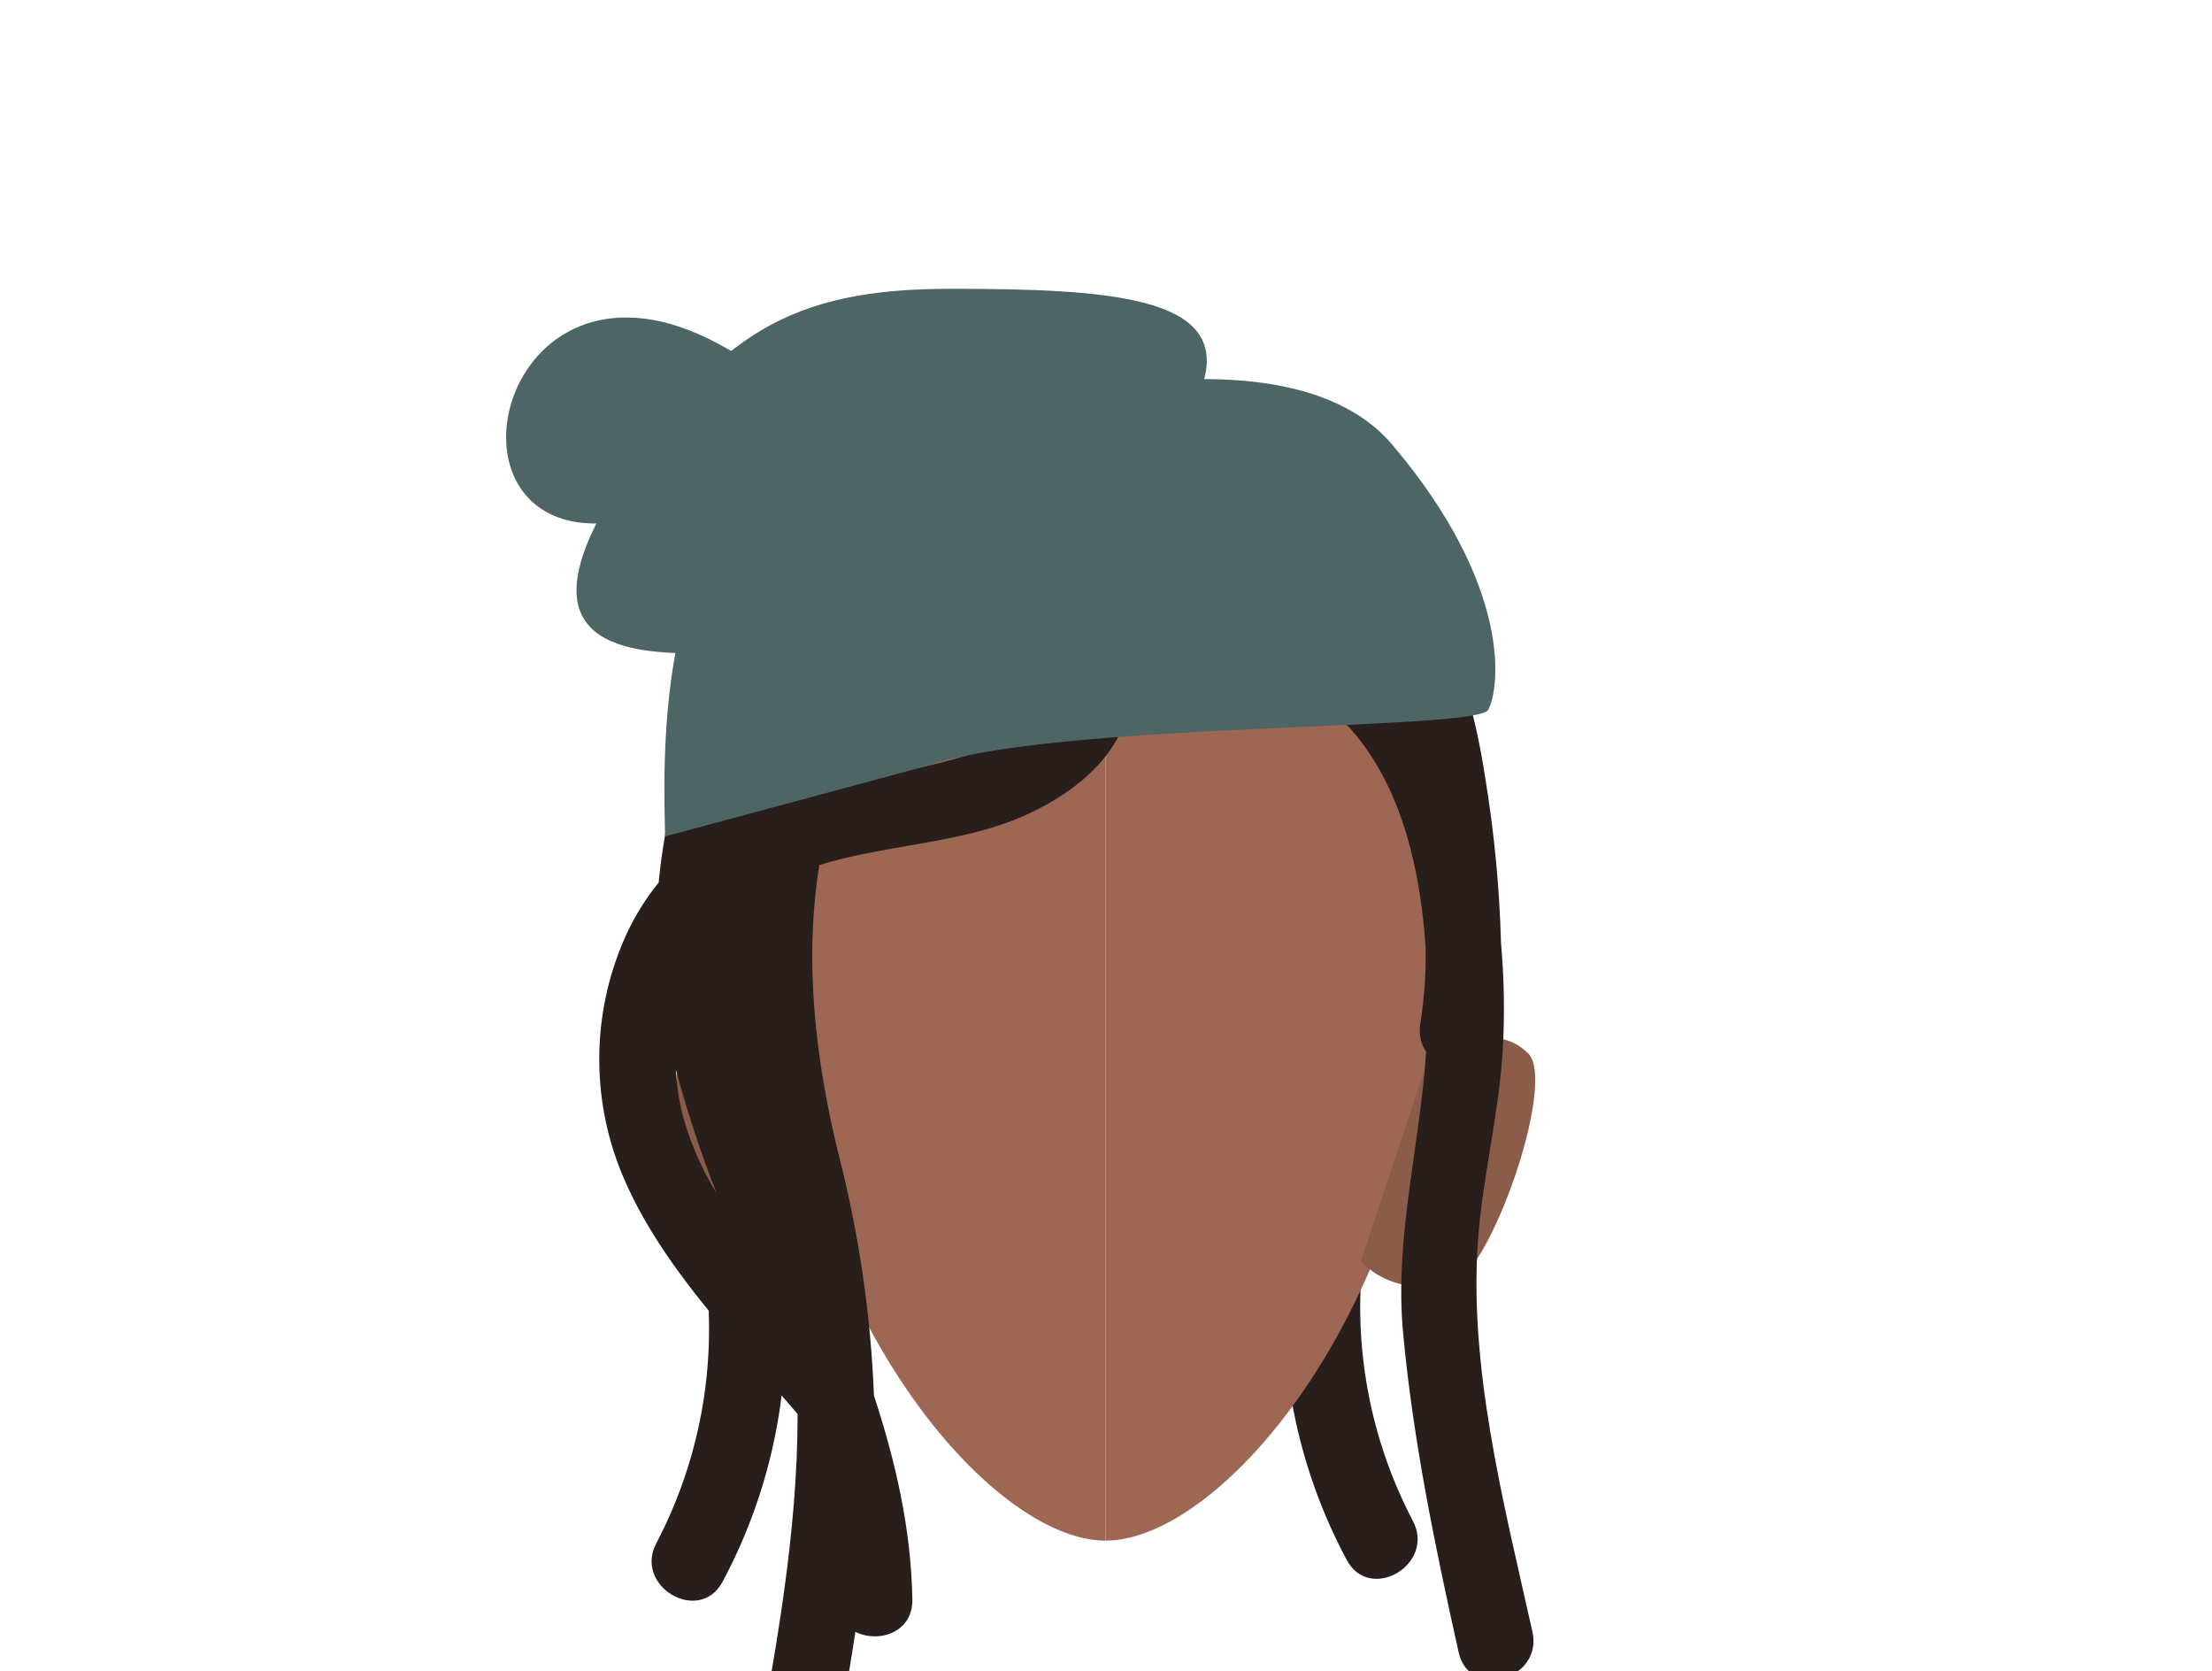
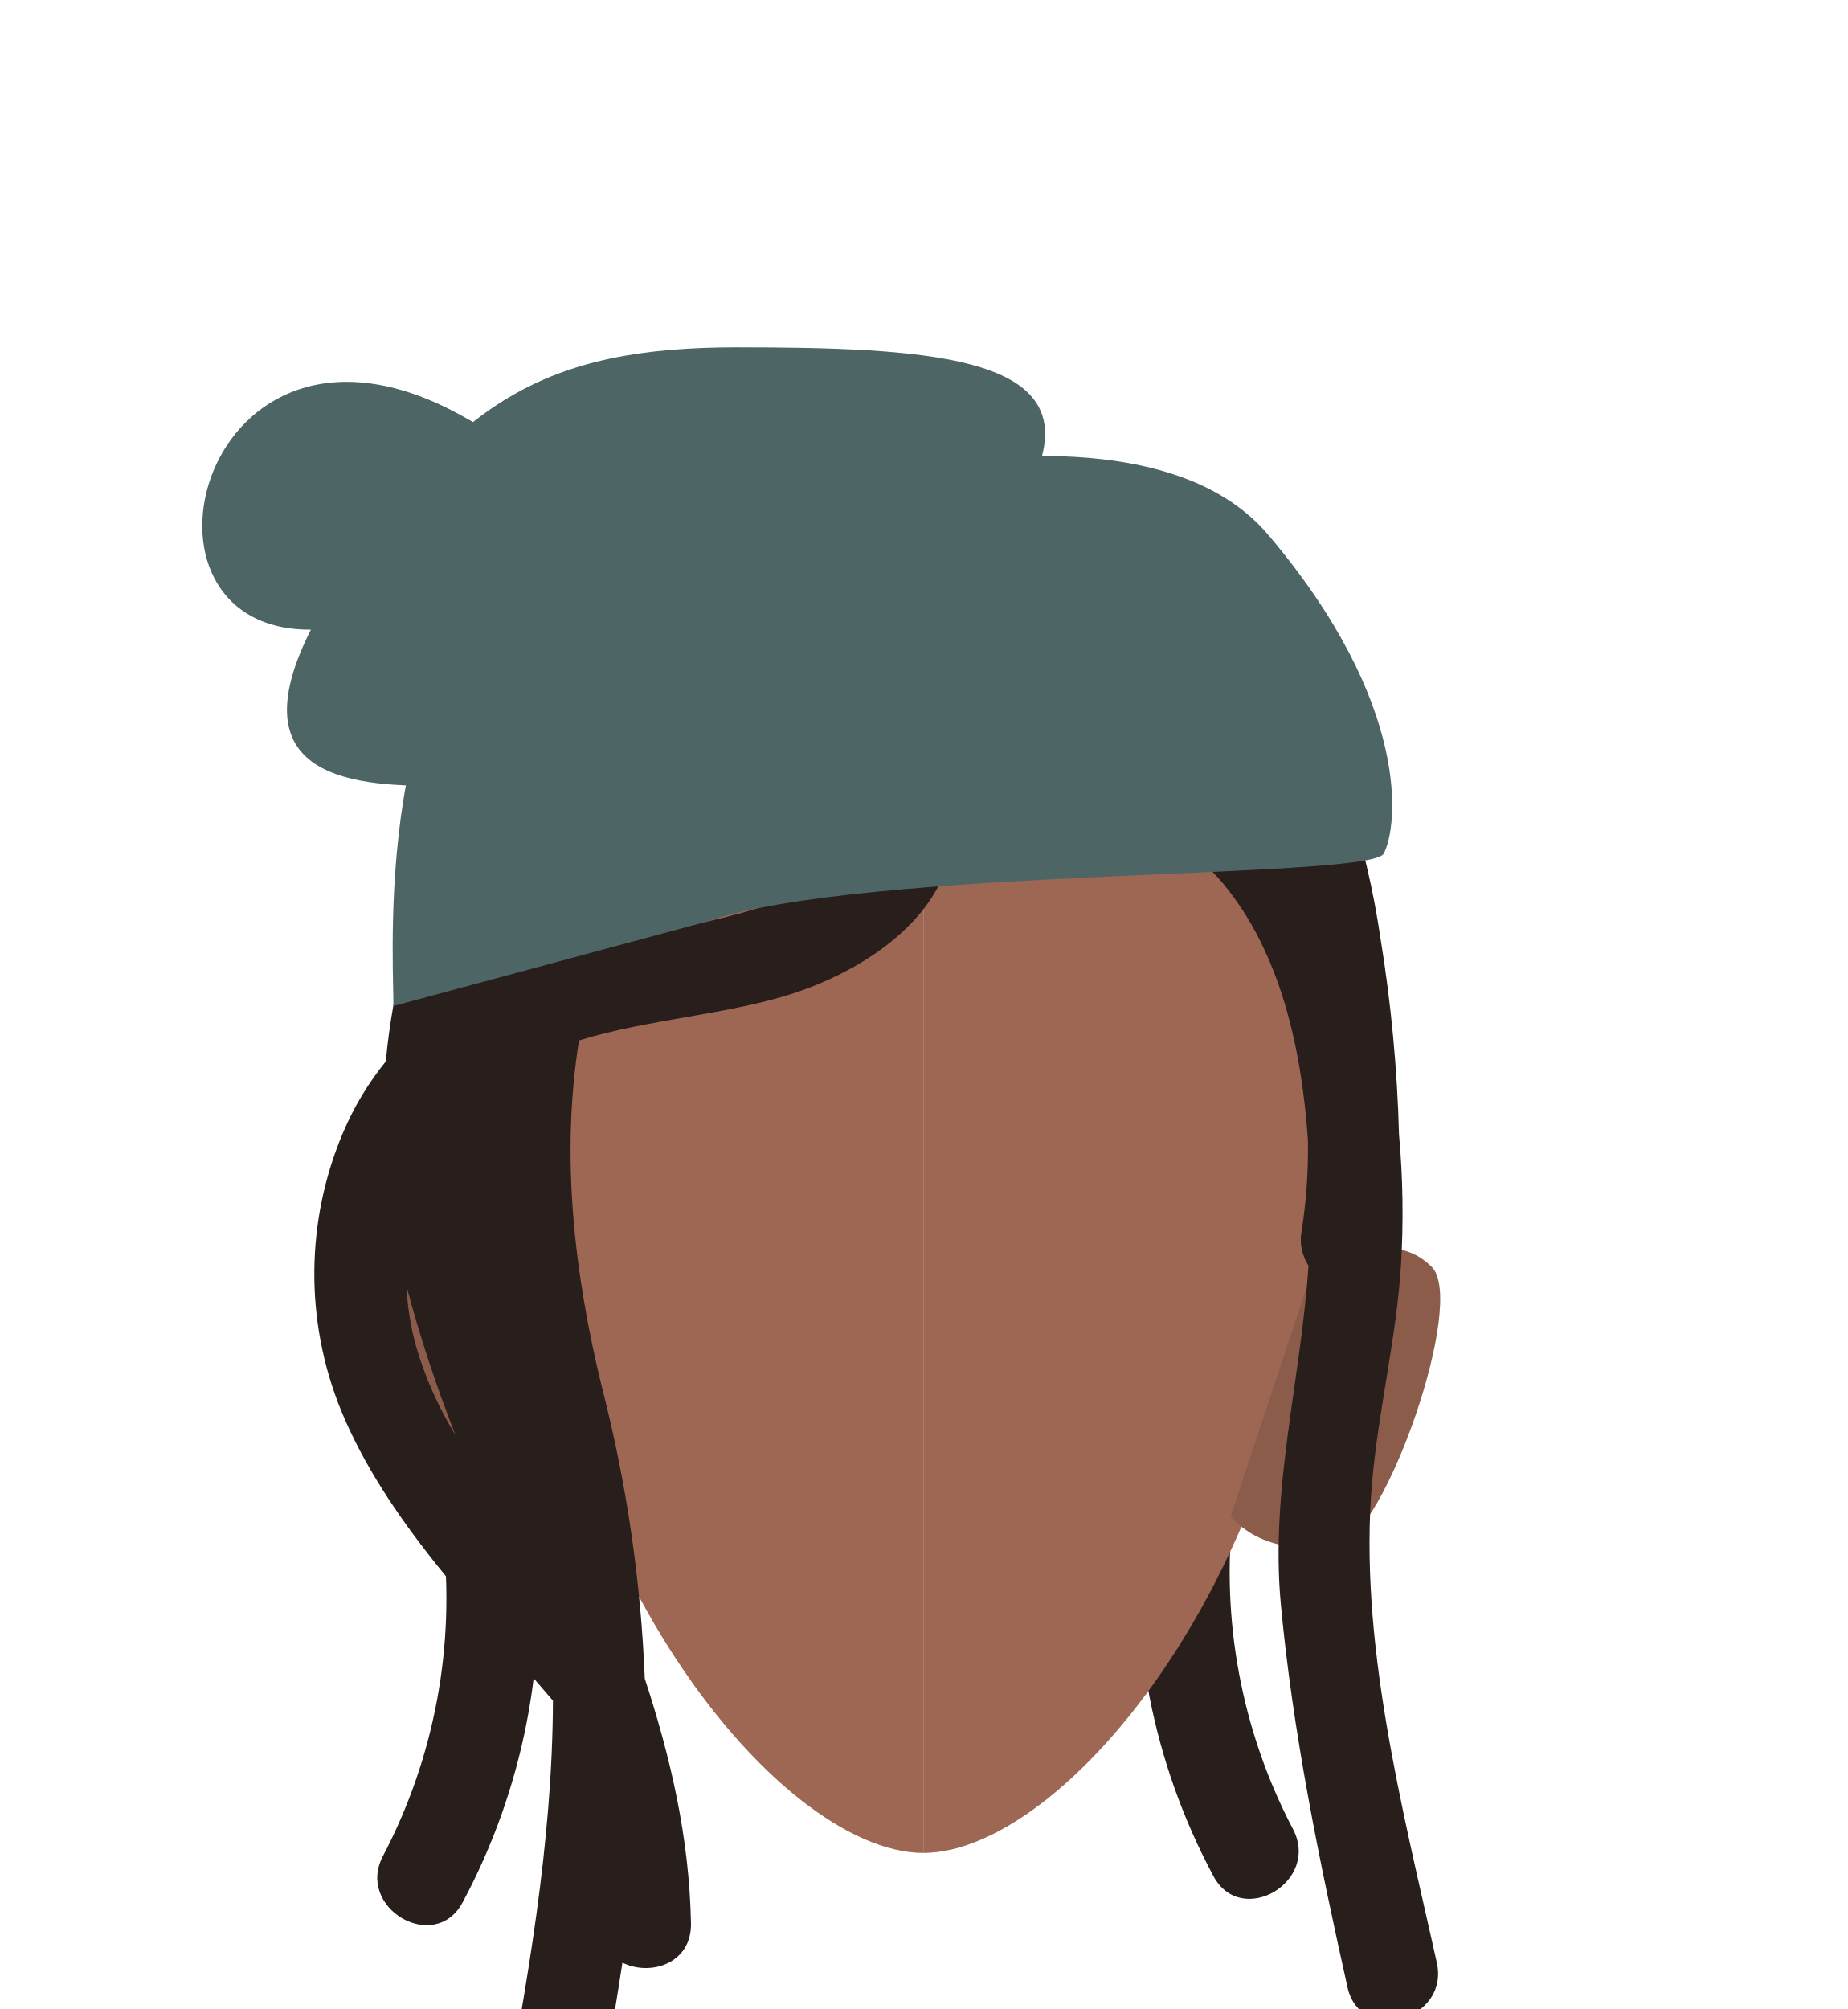
- <svg xmlns="http://www.w3.org/2000/svg" viewBox="0 0 288 217.42">
+ <svg xmlns="http://www.w3.org/2000/svg" viewBox="0 0 200 217.42">
  <defs>
    <style>.cls-1{fill:#281e1b;}.cls-2{fill:#9e6754;}.cls-3{fill:#8c5c4b;}.cls-4{fill:#4e6566;}</style>
  </defs>
  <g id="Calque_9" data-name="Calque 9">
-     <path class="cls-1" d="M177.5,163.19c.69-6.39-9.31-6.34-10,0A69.28,69.28,0,0,0,175.32,203c3,5.7,11.63.65,8.63-5.05A59.93,59.93,0,0,1,177.5,163.19Z" />
-     <path class="cls-2" d="M143.94,75.92c23.91,0,43.28,11.2,43.28,45.61,0,46-27.44,79-43.28,79" />
-     <path class="cls-3" d="M177.2,164.08l8.14-24.49s7.88-8.13,13.62-2.49c3.82,3.75-5.09,29-10,30C180.66,168.86,177.2,164.08,177.2,164.08Z" />
-     <path class="cls-3" d="M110.8,164.08l-8.14-24.49S94.78,131.46,89,137.1c-3.82,3.75,5.09,29,10,30C107.34,168.86,110.8,164.08,110.8,164.08Z" />
-     <path class="cls-2" d="M143.94,75.92c-23.9,0-43.28,11.2-43.28,45.61,0,46,27.45,79,43.28,79" />
-     <path class="cls-1" d="M199.52,212.39c-3.71-16.67-8.51-34.89-7-52.06.7-7.83,2.62-15.51,3.12-23.37a94.6,94.6,0,0,0-.21-14.18,157.92,157.92,0,0,0-2-21.19c-1.57-10.5-4.61-21-11.93-29-11.65-12.71-31-12-42.36-.08a28.2,28.2,0,0,0-32.09.1c-13,9.31-19.87,26.77-21.29,42.26a32.17,32.17,0,0,0-4.61,7.66,39.17,39.17,0,0,0-.23,30.12c4.87,11.85,14.65,21.69,22.93,31.4,0,15.51-2.84,30.85-5.65,46.06-1.17,6.29,8.47,9,9.64,2.65,1.25-6.76,2.5-13.54,3.53-20.36,3,1.51,7.5.11,7.42-4.23-.17-9.26-2.21-18-5-26.51a150.27,150.27,0,0,0-4.63-31.49c-3-12.28-4.49-25-2.49-37.57,7.62-2.36,16.22-2.76,23.54-5.21,6.57-2.2,13.29-6.54,15.84-12.45a5.15,5.15,0,0,0,2.23-1.79c7.37-10.07,21.4-5.8,28.23,2.5,6.14,7.45,8.43,17.77,9.11,27.68a57.21,57.21,0,0,1-.69,9.87,5.1,5.1,0,0,0,.75,3.71c-.8,12.26-4.15,24.11-3,36.57,1.3,14,4.18,27.89,7.23,41.56C191.28,221.33,200.92,218.67,199.52,212.39ZM88,139.21a148.85,148.85,0,0,0,5.29,16.08A39.06,39.06,0,0,1,89,145.58,29.37,29.37,0,0,1,88,139.21Zm21.69-37.34a16.63,16.63,0,0,1,5.93-6.71,18.08,18.08,0,0,1,15.58-1.79,4.28,4.28,0,0,0,4.34-.75,3.17,3.17,0,0,0,.65.35C132.12,98,117.33,100.51,109.7,101.87Z" />
-     <path class="cls-1" d="M91.91,166c-.69-6.39,9.32-6.34,10,0a69.23,69.23,0,0,1-7.82,39.85c-3,5.69-11.63.64-8.63-5A60,60,0,0,0,91.91,166Z" />
+     <path class="cls-1" d="M133.5,163.19c.69-6.39-9.31-6.34-10,0A69.28,69.28,0,0,0,131.32,203c3,5.7,11.63.65,8.63-5.05A59.93,59.93,0,0,1,133.5,163.19Z" />
+     <path class="cls-2" d="M99.94,75.92c23.91,0,43.28,11.2,43.28,45.61,0,46-27.44,79-43.28,79" />
+     <path class="cls-3" d="M133.2,164.08l8.14-24.49s7.88-8.13,13.62-2.49c3.82,3.75-5.09,29-10,30C136.66,168.86,133.2,164.08,133.2,164.08Z" />
+     <path class="cls-3" d="M66.8,164.08l-8.14-24.49S50.78,131.46,45,137.1c-3.82,3.75,5.09,29,10,30C63.34,168.86,66.8,164.08,66.8,164.08Z" />
+     <path class="cls-2" d="M99.94,75.92c-23.9,0-43.28,11.2-43.28,45.61,0,46,27.45,79,43.28,79" />
+     <path class="cls-1" d="M155.52,212.39c-3.71-16.67-8.51-34.89-7-52.06.7-7.83,2.62-15.51,3.12-23.37a94.6,94.6,0,0,0-.21-14.18,157.92,157.92,0,0,0-2-21.19c-1.57-10.5-4.61-21-11.93-29-11.65-12.71-31-12-42.36-.08a28.2,28.2,0,0,0-32.09.1c-13,9.31-19.87,26.77-21.29,42.26a32.17,32.17,0,0,0-4.61,7.66,39.17,39.17,0,0,0-.23,30.12c4.87,11.85,14.65,21.69,22.93,31.4-.05,15.51-2.84,30.85-5.65,46.06-1.17,6.29,8.47,9,9.64,2.65,1.25-6.76,2.5-13.54,3.53-20.36,3,1.51,7.5.11,7.42-4.23-.17-9.26-2.21-18-5-26.51a150.27,150.27,0,0,0-4.63-31.49c-3-12.28-4.49-25-2.49-37.57,7.62-2.36,16.22-2.76,23.54-5.21C92.74,105.2,99.46,100.86,102,95a5.15,5.15,0,0,0,2.23-1.79c7.37-10.07,21.4-5.8,28.23,2.5,6.14,7.45,8.43,17.77,9.11,27.68a57.21,57.21,0,0,1-.69,9.87,5.1,5.1,0,0,0,.75,3.71c-.8,12.26-4.15,24.11-3,36.57,1.3,14,4.18,27.89,7.23,41.56C147.28,221.33,156.92,218.67,155.52,212.39ZM44,139.21a148.85,148.85,0,0,0,5.29,16.08A39.06,39.06,0,0,1,45,145.58,29.37,29.37,0,0,1,44,139.21ZM65.7,101.87a16.63,16.63,0,0,1,5.93-6.71,18.08,18.08,0,0,1,15.58-1.79,4.28,4.28,0,0,0,4.34-.75,3.17,3.17,0,0,0,.65.35C88.12,98,73.33,100.51,65.7,101.87Z" />
+     <path class="cls-1" d="M47.91,166c-.69-6.39,9.32-6.34,10,0a69.23,69.23,0,0,1-7.82,39.85c-3,5.69-11.63.64-8.63-5A60,60,0,0,0,47.91,166Z" />
  </g>
  <g id="Calque_10" data-name="Calque 10">
-     <path class="cls-4" d="M86.56,108.88c.28-1.49-2.81-37.61,14.1-45.55s65-23.87,80.62-5.44,14,31.67,12.49,34.49-56.46,1.48-73.35,7.38" />
-     <path class="cls-4" d="M90.66,85.05c-10.29,0-23-1.74-10.24-21.72s22.74-25.74,43.31-25.74,35.87,1,33.06,11.75S90.66,85.05,90.66,85.05Z" />
-     <path class="cls-4" d="M77.9,68.14c13.59-.28,4.57,12.23,12.76-3.07S103,49.86,93.57,44.77C65.74,29.78,56,68.58,77.9,68.14Z" />
+     <path class="cls-4" d="M42.56,108.88c.28-1.49-2.81-37.61,14.1-45.55s65-23.87,80.62-5.44,14,31.67,12.49,34.49-56.46,1.48-73.35,7.38" />
+     <path class="cls-4" d="M46.66,85.05c-10.29,0-23-1.74-10.24-21.72S59.16,37.59,79.73,37.59s35.87,1,33.06,11.75S46.66,85.05,46.66,85.05Z" />
+     <path class="cls-4" d="M33.9,68.14c13.59-.28,4.57,12.23,12.76-3.07S59,49.86,49.57,44.77C21.74,29.78,12,68.58,33.9,68.14Z" />
  </g>
</svg>
